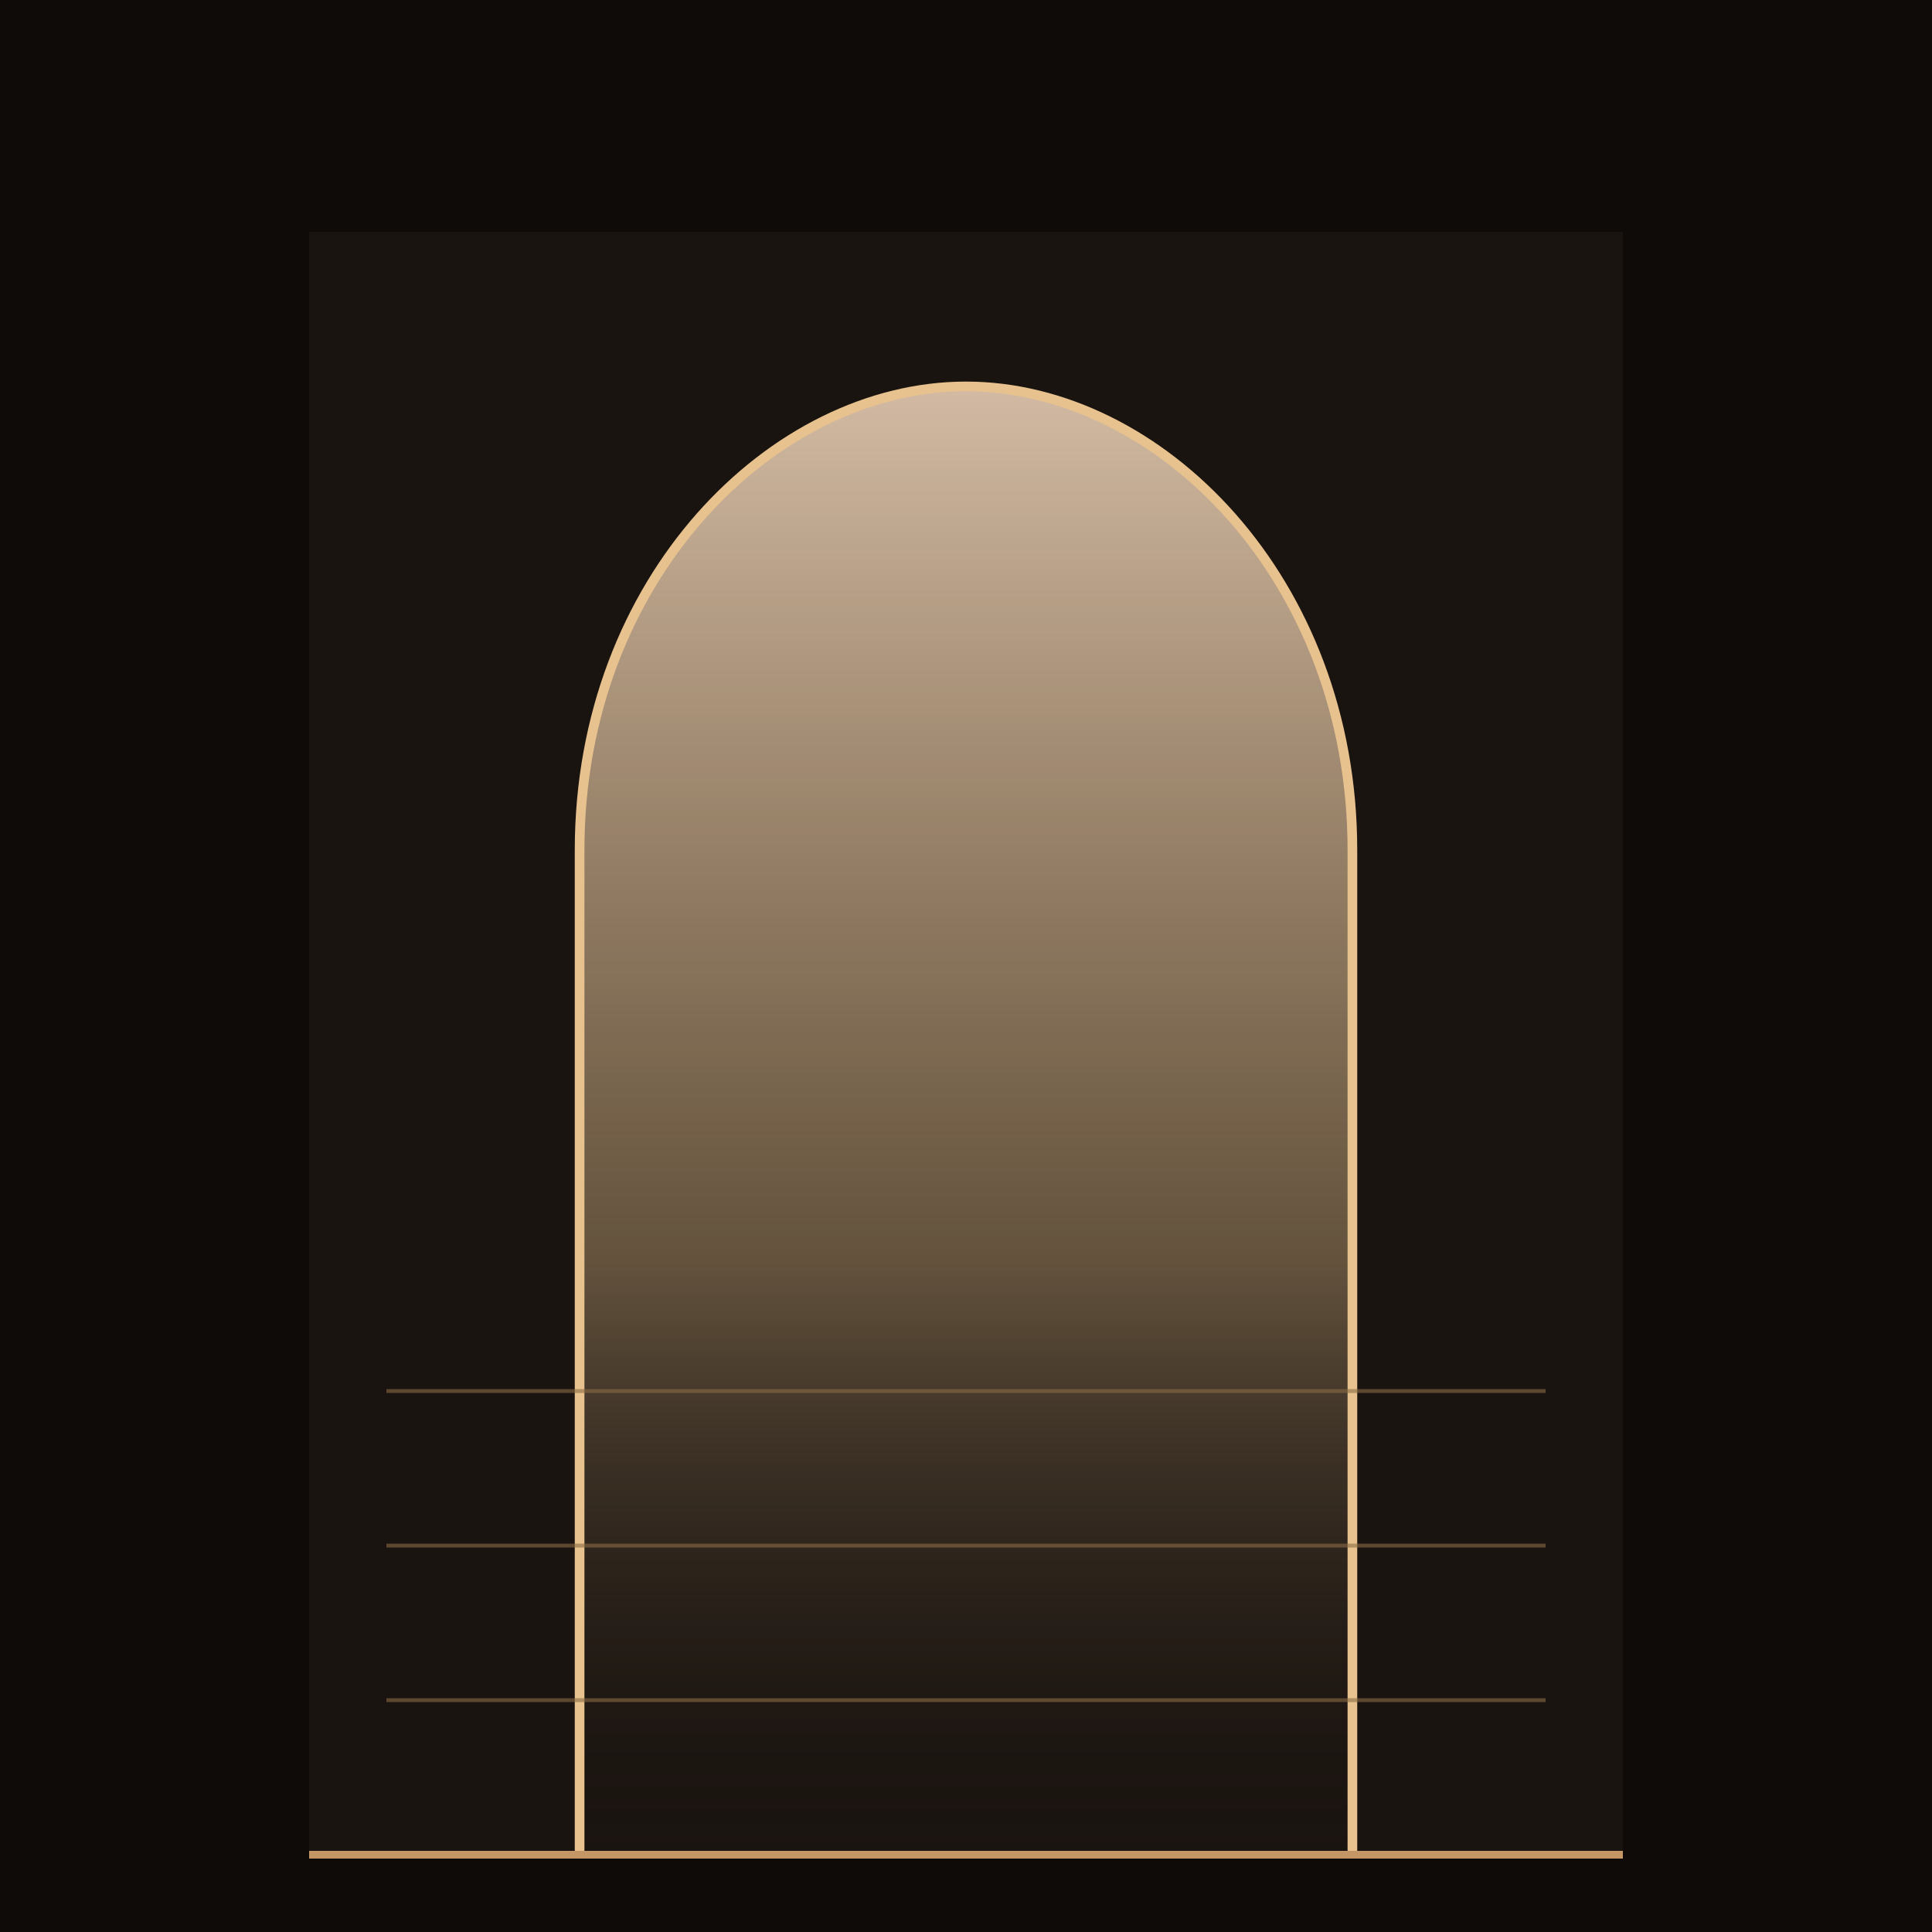
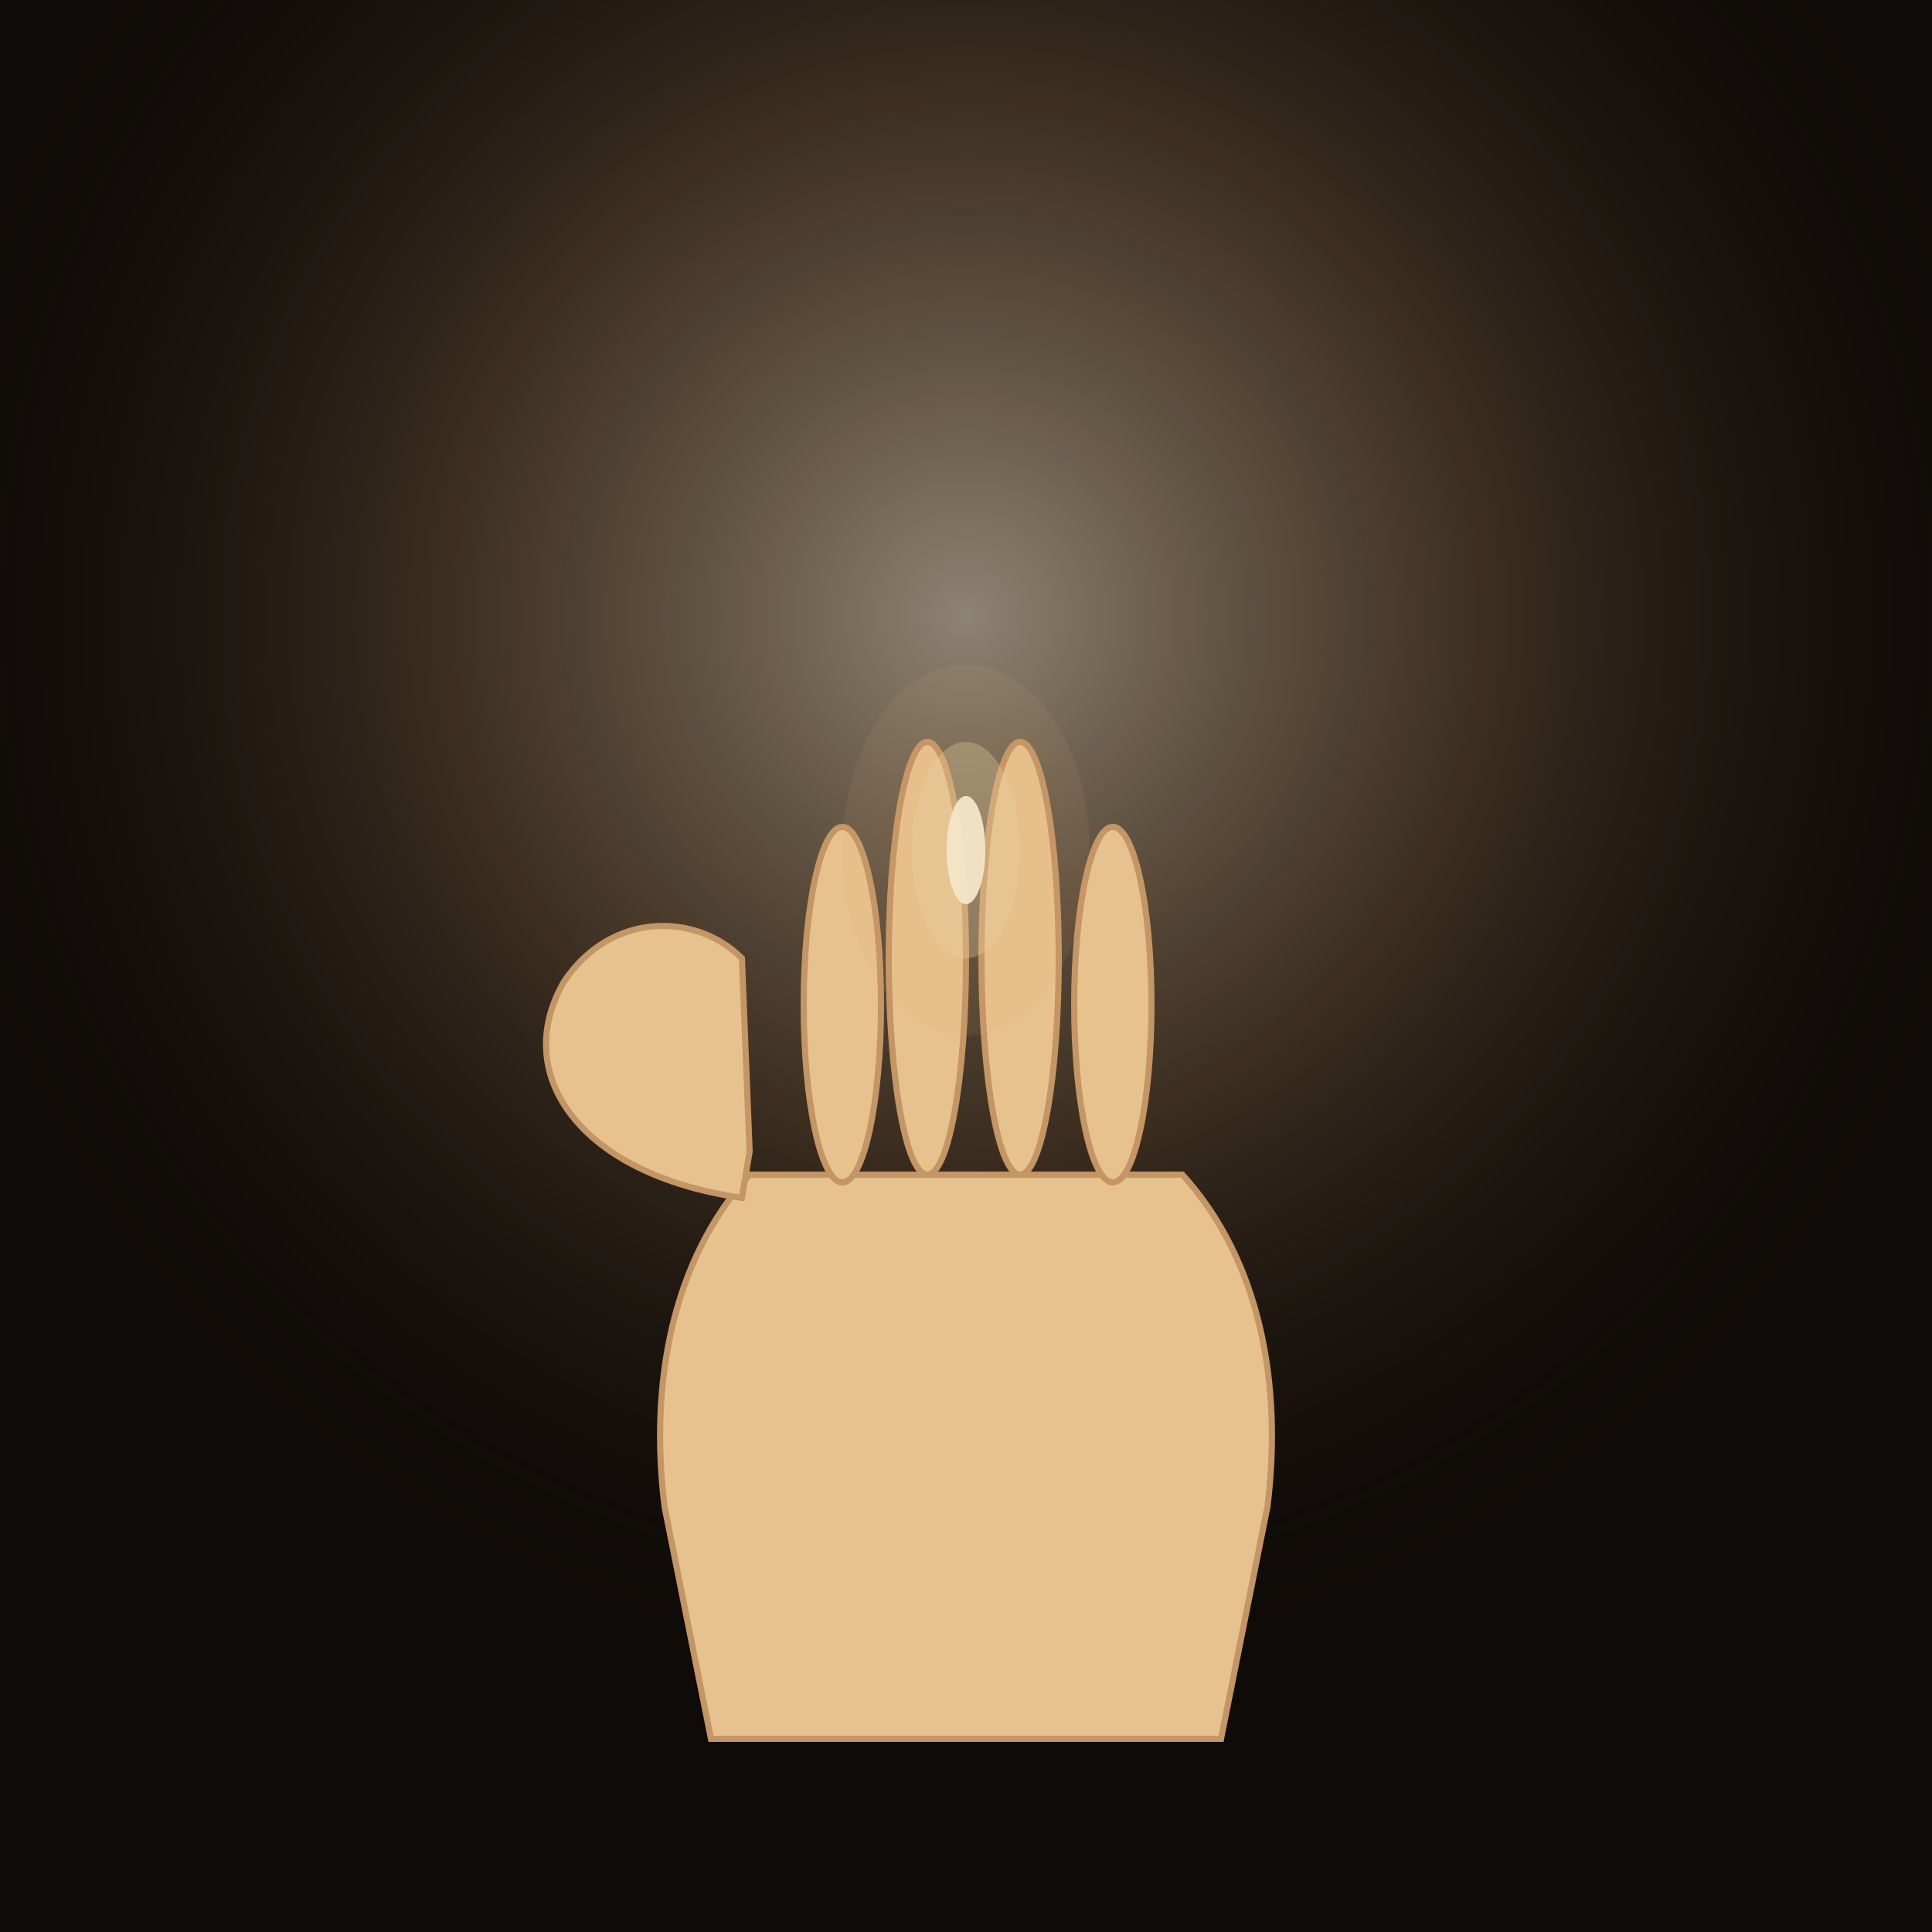
<svg xmlns="http://www.w3.org/2000/svg" viewBox="0 0 500 500" width="500" height="500">
  <rect width="500" height="500" fill="#0f0b08" />
  <defs>
-     <linearGradient id="lightWash" x1="0.5" y1="0" x2="0.5" y2="1">
-       <stop offset="0" stop-color="#f4d9bf" stop-opacity="0.85" />
-       <stop offset="0.6" stop-color="#e8c28e" stop-opacity="0.35" />
+     <radialGradient id="warmGlow" cx="0.5" cy="0.32" r="0.55">
+       <stop offset="0" stop-color="#f5e6c8" stop-opacity="0.55" />
+       <stop offset="0.5" stop-color="#d4a574" stop-opacity="0.22" />
      <stop offset="1" stop-color="#1a1410" stop-opacity="0" />
-     </linearGradient>
+     </radialGradient>
  </defs>
-   <rect x="80" y="60" width="340" height="420" fill="#1a1410" />
-   <path d="M150 480 L150 220 C 150 150, 200 100, 250 100 C 300 100, 350 150, 350 220 L 350 480 Z" fill="url(#lightWash)" />
-   <path d="M150 480 L150 220 C 150 150, 200 100, 250 100 C 300 100, 350 150, 350 220 L 350 480" fill="none" stroke="#e8c28e" stroke-width="2.5" />
-   <line x1="80" y1="480" x2="420" y2="480" stroke="#c49565" stroke-width="2" />
-   <g stroke="#8a6a45" stroke-width="1" opacity="0.6">
-     <line x1="100" y1="440" x2="400" y2="440" />
-     <line x1="100" y1="400" x2="400" y2="400" />
-     <line x1="100" y1="360" x2="400" y2="360" />
+   <rect width="500" height="500" fill="url(#warmGlow)" />
+   <g transform="translate(250 320)" fill="#e8c28e" stroke="#c49565" stroke-width="1.6">
+     <path d="M-78 70 C -82 38, -76 6, -56 -16 L 56 -16 C 76 6, 82 38, 78 70 L 66 130 L -66 130 Z" />
+     <path d="M-58 -10 C -100 -16, -118 -42, -104 -66 C -92 -84, -70 -84, -58 -72 L -56 -22 Z" />
+     <ellipse cx="-32" cy="-60" rx="10" ry="46" />
+     <ellipse cx="-10" cy="-72" rx="10" ry="56" />
+     <ellipse cx="14" cy="-72" rx="10" ry="56" />
+     <ellipse cx="38" cy="-60" rx="10" ry="46" />
+   </g>
+   <g transform="translate(250 220)">
+     <ellipse cx="0" cy="0" rx="32" ry="48" fill="#d4a574" opacity="0.10" />
+     <ellipse cx="0" cy="0" rx="14" ry="28" fill="#e8d4a0" opacity="0.32" />
+     <ellipse cx="0" cy="0" rx="5" ry="14" fill="#f5e6c8" opacity="0.95" />
  </g>
</svg>
